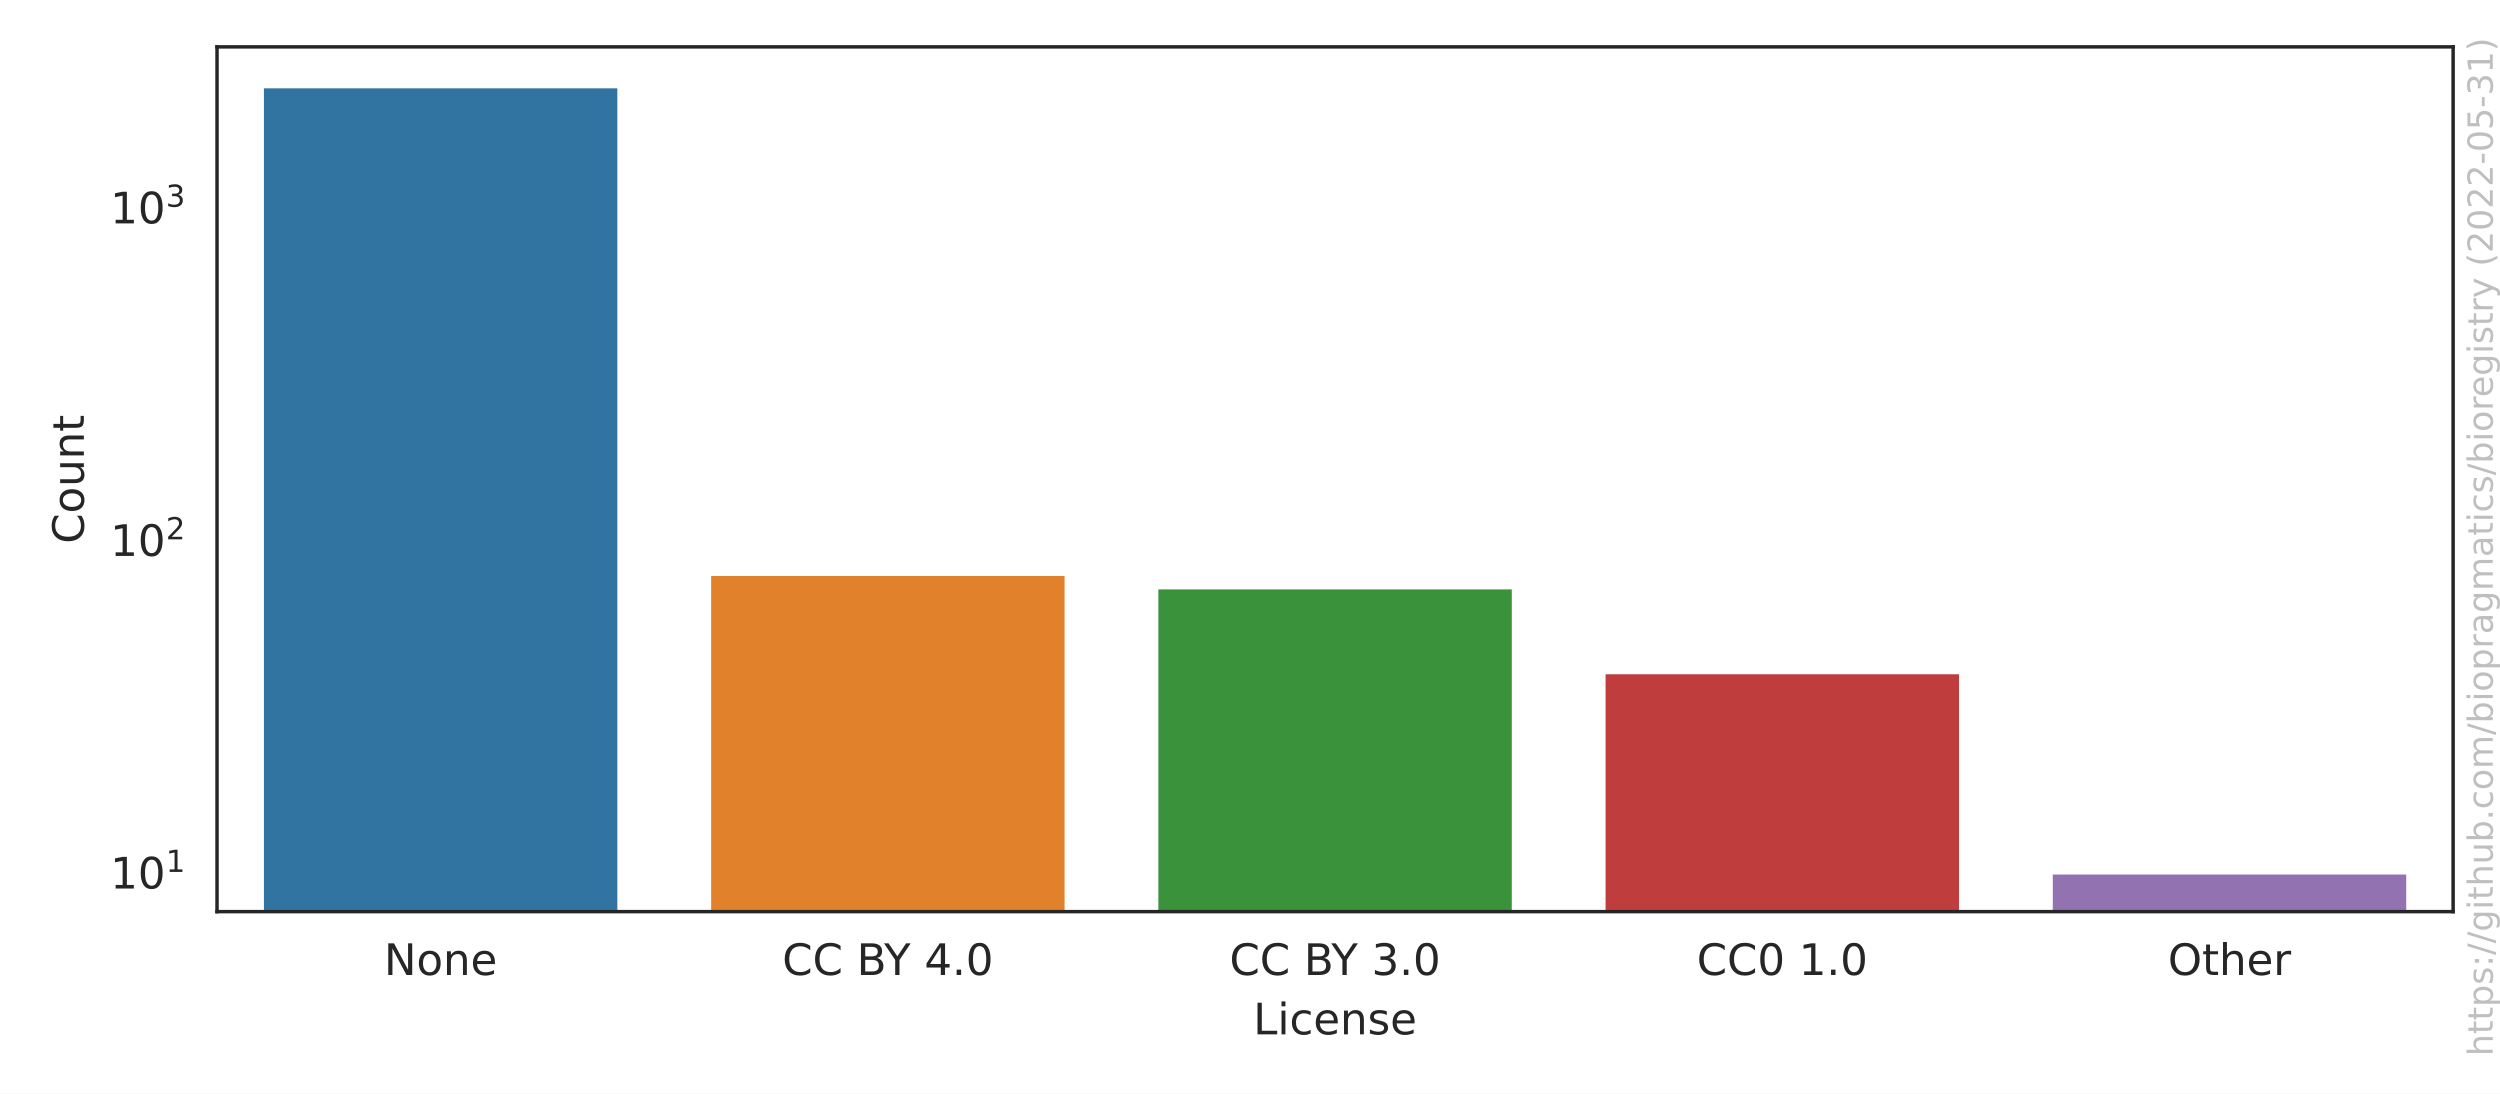
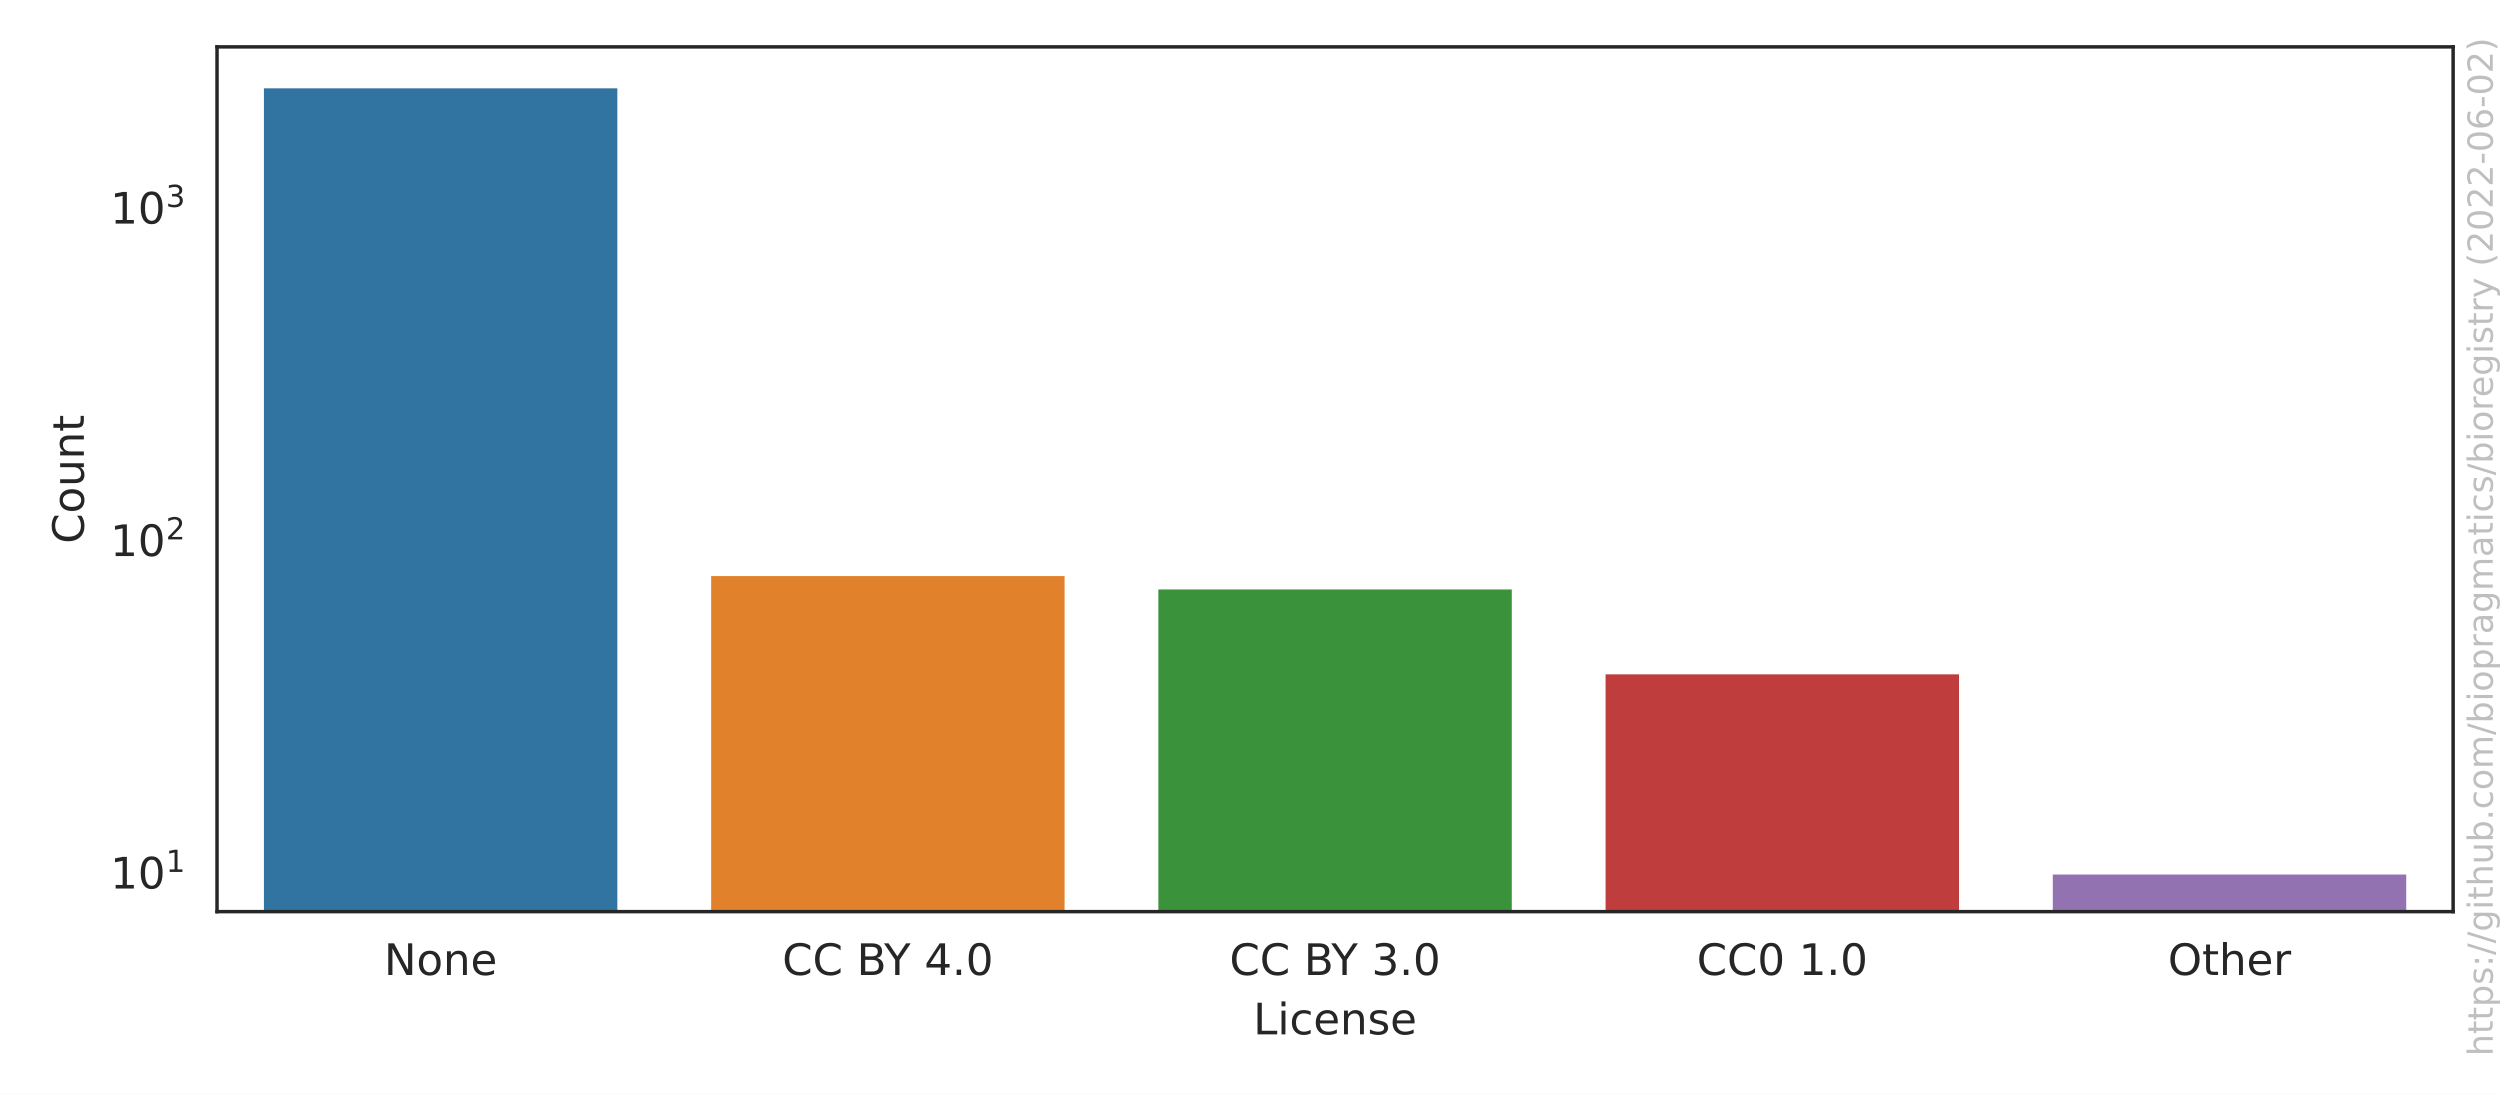
<svg xmlns="http://www.w3.org/2000/svg" xmlns:xlink="http://www.w3.org/1999/xlink" width="576pt" height="252pt" viewBox="0 0 576 252" version="1.1">
  <defs>
    <style type="text/css">*{stroke-linejoin: round; stroke-linecap: butt}</style>
  </defs>
  <g id="figure_1">
    <g id="patch_1">
      <path d="M 0 252  L 576 252  L 576 0  L 0 0  z " style="fill: #ffffff" />
    </g>
    <g id="axes_1">
      <g id="patch_2">
        <path d="M 50.003 210.04  L 565.2 210.04  L 565.2 10.8  L 50.003 10.8  z " style="fill: #ffffff" />
      </g>
      <g id="matplotlib.axis_1">
        <g id="xtick_1">
          <g id="text_1">
            <g style="fill: #262626" transform="translate(88.4771 224.6384)scale(0.1 -0.1)">
              <defs>
                <path id="DejaVuSans-4e" d="M 628 4666  L 1478 4666  L 3547 763  L 3547 4666  L 4159 4666  L 4159 0  L 3309 0  L 1241 3903  L 1241 0  L 628 0  L 628 4666  z " transform="scale(0.015625)" />
                <path id="DejaVuSans-6f" d="M 1959 3097  Q 1497 3097 1228 2736  Q 959 2375 959 1747  Q 959 1119 1226 758  Q 1494 397 1959 397  Q 2419 397 2687 759  Q 2956 1122 2956 1747  Q 2956 2369 2687 2733  Q 2419 3097 1959 3097  z M 1959 3584  Q 2709 3584 3137 3096  Q 3566 2609 3566 1747  Q 3566 888 3137 398  Q 2709 -91 1959 -91  Q 1206 -91 779 398  Q 353 888 353 1747  Q 353 2609 779 3096  Q 1206 3584 1959 3584  z " transform="scale(0.015625)" />
                <path id="DejaVuSans-6e" d="M 3513 2113  L 3513 0  L 2938 0  L 2938 2094  Q 2938 2591 2744 2837  Q 2550 3084 2163 3084  Q 1697 3084 1428 2787  Q 1159 2491 1159 1978  L 1159 0  L 581 0  L 581 3500  L 1159 3500  L 1159 2956  Q 1366 3272 1645 3428  Q 1925 3584 2291 3584  Q 2894 3584 3203 3211  Q 3513 2838 3513 2113  z " transform="scale(0.015625)" />
                <path id="DejaVuSans-65" d="M 3597 1894  L 3597 1613  L 953 1613  Q 991 1019 1311 708  Q 1631 397 2203 397  Q 2534 397 2845 478  Q 3156 559 3463 722  L 3463 178  Q 3153 47 2828 -22  Q 2503 -91 2169 -91  Q 1331 -91 842 396  Q 353 884 353 1716  Q 353 2575 817 3079  Q 1281 3584 2069 3584  Q 2775 3584 3186 3129  Q 3597 2675 3597 1894  z M 3022 2063  Q 3016 2534 2758 2815  Q 2500 3097 2075 3097  Q 1594 3097 1305 2825  Q 1016 2553 972 2059  L 3022 2063  z " transform="scale(0.015625)" />
              </defs>
              <use xlink:href="#DejaVuSans-4e" />
              <use xlink:href="#DejaVuSans-6f" x="74.805" />
              <use xlink:href="#DejaVuSans-6e" x="135.986" />
              <use xlink:href="#DejaVuSans-65" x="199.365" />
            </g>
          </g>
        </g>
        <g id="xtick_2">
          <g id="text_2">
            <g style="fill: #262626" transform="translate(180.24 224.6384)scale(0.1 -0.1)">
              <defs>
                <path id="DejaVuSans-43" d="M 4122 4306  L 4122 3641  Q 3803 3938 3442 4084  Q 3081 4231 2675 4231  Q 1875 4231 1450 3742  Q 1025 3253 1025 2328  Q 1025 1406 1450 917  Q 1875 428 2675 428  Q 3081 428 3442 575  Q 3803 722 4122 1019  L 4122 359  Q 3791 134 3420 21  Q 3050 -91 2638 -91  Q 1578 -91 968 557  Q 359 1206 359 2328  Q 359 3453 968 4101  Q 1578 4750 2638 4750  Q 3056 4750 3426 4639  Q 3797 4528 4122 4306  z " transform="scale(0.015625)" />
                <path id="DejaVuSans-20" transform="scale(0.015625)" />
                <path id="DejaVuSans-42" d="M 1259 2228  L 1259 519  L 2272 519  Q 2781 519 3026 730  Q 3272 941 3272 1375  Q 3272 1813 3026 2020  Q 2781 2228 2272 2228  L 1259 2228  z M 1259 4147  L 1259 2741  L 2194 2741  Q 2656 2741 2882 2914  Q 3109 3088 3109 3444  Q 3109 3797 2882 3972  Q 2656 4147 2194 4147  L 1259 4147  z M 628 4666  L 2241 4666  Q 2963 4666 3353 4366  Q 3744 4066 3744 3513  Q 3744 3084 3544 2831  Q 3344 2578 2956 2516  Q 3422 2416 3680 2098  Q 3938 1781 3938 1306  Q 3938 681 3513 340  Q 3088 0 2303 0  L 628 0  L 628 4666  z " transform="scale(0.015625)" />
                <path id="DejaVuSans-59" d="M -13 4666  L 666 4666  L 1959 2747  L 3244 4666  L 3922 4666  L 2272 2222  L 2272 0  L 1638 0  L 1638 2222  L -13 4666  z " transform="scale(0.015625)" />
                <path id="DejaVuSans-34" d="M 2419 4116  L 825 1625  L 2419 1625  L 2419 4116  z M 2253 4666  L 3047 4666  L 3047 1625  L 3713 1625  L 3713 1100  L 3047 1100  L 3047 0  L 2419 0  L 2419 1100  L 313 1100  L 313 1709  L 2253 4666  z " transform="scale(0.015625)" />
                <path id="DejaVuSans-2e" d="M 684 794  L 1344 794  L 1344 0  L 684 0  L 684 794  z " transform="scale(0.015625)" />
                <path id="DejaVuSans-30" d="M 2034 4250  Q 1547 4250 1301 3770  Q 1056 3291 1056 2328  Q 1056 1369 1301 889  Q 1547 409 2034 409  Q 2525 409 2770 889  Q 3016 1369 3016 2328  Q 3016 3291 2770 3770  Q 2525 4250 2034 4250  z M 2034 4750  Q 2819 4750 3233 4129  Q 3647 3509 3647 2328  Q 3647 1150 3233 529  Q 2819 -91 2034 -91  Q 1250 -91 836 529  Q 422 1150 422 2328  Q 422 3509 836 4129  Q 1250 4750 2034 4750  z " transform="scale(0.015625)" />
              </defs>
              <use xlink:href="#DejaVuSans-43" />
              <use xlink:href="#DejaVuSans-43" x="69.824" />
              <use xlink:href="#DejaVuSans-20" x="139.648" />
              <use xlink:href="#DejaVuSans-42" x="171.436" />
              <use xlink:href="#DejaVuSans-59" x="234.539" />
              <use xlink:href="#DejaVuSans-20" x="295.623" />
              <use xlink:href="#DejaVuSans-34" x="327.41" />
              <use xlink:href="#DejaVuSans-2e" x="391.033" />
              <use xlink:href="#DejaVuSans-30" x="422.82" />
            </g>
          </g>
        </g>
        <g id="xtick_3">
          <g id="text_3">
            <g style="fill: #262626" transform="translate(283.2795 224.6384)scale(0.1 -0.1)">
              <defs>
                <path id="DejaVuSans-33" d="M 2597 2516  Q 3050 2419 3304 2112  Q 3559 1806 3559 1356  Q 3559 666 3084 287  Q 2609 -91 1734 -91  Q 1441 -91 1130 -33  Q 819 25 488 141  L 488 750  Q 750 597 1062 519  Q 1375 441 1716 441  Q 2309 441 2620 675  Q 2931 909 2931 1356  Q 2931 1769 2642 2001  Q 2353 2234 1838 2234  L 1294 2234  L 1294 2753  L 1863 2753  Q 2328 2753 2575 2939  Q 2822 3125 2822 3475  Q 2822 3834 2567 4026  Q 2313 4219 1838 4219  Q 1578 4219 1281 4162  Q 984 4106 628 3988  L 628 4550  Q 988 4650 1302 4700  Q 1616 4750 1894 4750  Q 2613 4750 3031 4423  Q 3450 4097 3450 3541  Q 3450 3153 3228 2886  Q 3006 2619 2597 2516  z " transform="scale(0.015625)" />
              </defs>
              <use xlink:href="#DejaVuSans-43" />
              <use xlink:href="#DejaVuSans-43" x="69.824" />
              <use xlink:href="#DejaVuSans-20" x="139.648" />
              <use xlink:href="#DejaVuSans-42" x="171.436" />
              <use xlink:href="#DejaVuSans-59" x="234.539" />
              <use xlink:href="#DejaVuSans-20" x="295.623" />
              <use xlink:href="#DejaVuSans-33" x="327.41" />
              <use xlink:href="#DejaVuSans-2e" x="391.033" />
              <use xlink:href="#DejaVuSans-30" x="422.82" />
            </g>
          </g>
        </g>
        <g id="xtick_4">
          <g id="text_4">
            <g style="fill: #262626" transform="translate(390.9361 224.6384)scale(0.1 -0.1)">
              <defs>
                <path id="DejaVuSans-31" d="M 794 531  L 1825 531  L 1825 4091  L 703 3866  L 703 4441  L 1819 4666  L 2450 4666  L 2450 531  L 3481 531  L 3481 0  L 794 0  L 794 531  z " transform="scale(0.015625)" />
              </defs>
              <use xlink:href="#DejaVuSans-43" />
              <use xlink:href="#DejaVuSans-43" x="69.824" />
              <use xlink:href="#DejaVuSans-30" x="139.648" />
              <use xlink:href="#DejaVuSans-20" x="203.271" />
              <use xlink:href="#DejaVuSans-31" x="235.059" />
              <use xlink:href="#DejaVuSans-2e" x="298.682" />
              <use xlink:href="#DejaVuSans-30" x="330.469" />
            </g>
          </g>
        </g>
        <g id="xtick_5">
          <g id="text_5">
            <g style="fill: #262626" transform="translate(499.4834 224.6384)scale(0.1 -0.1)">
              <defs>
                <path id="DejaVuSans-4f" d="M 2522 4238  Q 1834 4238 1429 3725  Q 1025 3213 1025 2328  Q 1025 1447 1429 934  Q 1834 422 2522 422  Q 3209 422 3611 934  Q 4013 1447 4013 2328  Q 4013 3213 3611 3725  Q 3209 4238 2522 4238  z M 2522 4750  Q 3503 4750 4090 4092  Q 4678 3434 4678 2328  Q 4678 1225 4090 567  Q 3503 -91 2522 -91  Q 1538 -91 948 565  Q 359 1222 359 2328  Q 359 3434 948 4092  Q 1538 4750 2522 4750  z " transform="scale(0.015625)" />
                <path id="DejaVuSans-74" d="M 1172 4494  L 1172 3500  L 2356 3500  L 2356 3053  L 1172 3053  L 1172 1153  Q 1172 725 1289 603  Q 1406 481 1766 481  L 2356 481  L 2356 0  L 1766 0  Q 1100 0 847 248  Q 594 497 594 1153  L 594 3053  L 172 3053  L 172 3500  L 594 3500  L 594 4494  L 1172 4494  z " transform="scale(0.015625)" />
                <path id="DejaVuSans-68" d="M 3513 2113  L 3513 0  L 2938 0  L 2938 2094  Q 2938 2591 2744 2837  Q 2550 3084 2163 3084  Q 1697 3084 1428 2787  Q 1159 2491 1159 1978  L 1159 0  L 581 0  L 581 4863  L 1159 4863  L 1159 2956  Q 1366 3272 1645 3428  Q 1925 3584 2291 3584  Q 2894 3584 3203 3211  Q 3513 2838 3513 2113  z " transform="scale(0.015625)" />
                <path id="DejaVuSans-72" d="M 2631 2963  Q 2534 3019 2420 3045  Q 2306 3072 2169 3072  Q 1681 3072 1420 2755  Q 1159 2438 1159 1844  L 1159 0  L 581 0  L 581 3500  L 1159 3500  L 1159 2956  Q 1341 3275 1631 3429  Q 1922 3584 2338 3584  Q 2397 3584 2469 3576  Q 2541 3569 2628 3553  L 2631 2963  z " transform="scale(0.015625)" />
              </defs>
              <use xlink:href="#DejaVuSans-4f" />
              <use xlink:href="#DejaVuSans-74" x="78.711" />
              <use xlink:href="#DejaVuSans-68" x="117.92" />
              <use xlink:href="#DejaVuSans-65" x="181.299" />
              <use xlink:href="#DejaVuSans-72" x="242.822" />
            </g>
          </g>
        </g>
        <g id="text_6">
          <g style="fill: #262626" transform="translate(288.7506 238.3166)scale(0.1 -0.1)">
            <defs>
              <path id="DejaVuSans-4c" d="M 628 4666  L 1259 4666  L 1259 531  L 3531 531  L 3531 0  L 628 0  L 628 4666  z " transform="scale(0.015625)" />
              <path id="DejaVuSans-69" d="M 603 3500  L 1178 3500  L 1178 0  L 603 0  L 603 3500  z M 603 4863  L 1178 4863  L 1178 4134  L 603 4134  L 603 4863  z " transform="scale(0.015625)" />
              <path id="DejaVuSans-63" d="M 3122 3366  L 3122 2828  Q 2878 2963 2633 3030  Q 2388 3097 2138 3097  Q 1578 3097 1268 2742  Q 959 2388 959 1747  Q 959 1106 1268 751  Q 1578 397 2138 397  Q 2388 397 2633 464  Q 2878 531 3122 666  L 3122 134  Q 2881 22 2623 -34  Q 2366 -91 2075 -91  Q 1284 -91 818 406  Q 353 903 353 1747  Q 353 2603 823 3093  Q 1294 3584 2113 3584  Q 2378 3584 2631 3529  Q 2884 3475 3122 3366  z " transform="scale(0.015625)" />
              <path id="DejaVuSans-73" d="M 2834 3397  L 2834 2853  Q 2591 2978 2328 3040  Q 2066 3103 1784 3103  Q 1356 3103 1142 2972  Q 928 2841 928 2578  Q 928 2378 1081 2264  Q 1234 2150 1697 2047  L 1894 2003  Q 2506 1872 2764 1633  Q 3022 1394 3022 966  Q 3022 478 2636 193  Q 2250 -91 1575 -91  Q 1294 -91 989 -36  Q 684 19 347 128  L 347 722  Q 666 556 975 473  Q 1284 391 1588 391  Q 1994 391 2212 530  Q 2431 669 2431 922  Q 2431 1156 2273 1281  Q 2116 1406 1581 1522  L 1381 1569  Q 847 1681 609 1914  Q 372 2147 372 2553  Q 372 3047 722 3315  Q 1072 3584 1716 3584  Q 2034 3584 2315 3537  Q 2597 3491 2834 3397  z " transform="scale(0.015625)" />
            </defs>
            <use xlink:href="#DejaVuSans-4c" />
            <use xlink:href="#DejaVuSans-69" x="55.713" />
            <use xlink:href="#DejaVuSans-63" x="83.496" />
            <use xlink:href="#DejaVuSans-65" x="138.477" />
            <use xlink:href="#DejaVuSans-6e" x="200" />
            <use xlink:href="#DejaVuSans-73" x="263.379" />
            <use xlink:href="#DejaVuSans-65" x="315.479" />
          </g>
        </g>
      </g>
      <g id="matplotlib.axis_2">
        <g id="ytick_1">
          <g id="text_7">
            <g style="fill: #262626" transform="translate(25.40269 204.7829)scale(0.1 -0.1)">
              <use xlink:href="#DejaVuSans-31" transform="translate(0 0.684375)" />
              <use xlink:href="#DejaVuSans-30" transform="translate(63.62305 0.684375)" />
              <use xlink:href="#DejaVuSans-31" transform="translate(128.2031 38.96563)scale(0.7)" />
            </g>
          </g>
        </g>
        <g id="ytick_2">
          <g id="text_8">
-             <g style="fill: #262626" transform="translate(25.40269 128.1635)scale(0.1 -0.1)">
+             <g style="fill: #262626" transform="translate(25.40269 128.1878)scale(0.1 -0.1)">
              <defs>
                <path id="DejaVuSans-32" d="M 1228 531  L 3431 531  L 3431 0  L 469 0  L 469 531  Q 828 903 1448 1529  Q 2069 2156 2228 2338  Q 2531 2678 2651 2914  Q 2772 3150 2772 3378  Q 2772 3750 2511 3984  Q 2250 4219 1831 4219  Q 1534 4219 1204 4116  Q 875 4013 500 3803  L 500 4441  Q 881 4594 1212 4672  Q 1544 4750 1819 4750  Q 2544 4750 2975 4387  Q 3406 4025 3406 3419  Q 3406 3131 3298 2873  Q 3191 2616 2906 2266  Q 2828 2175 2409 1742  Q 1991 1309 1228 531  z " transform="scale(0.015625)" />
              </defs>
              <use xlink:href="#DejaVuSans-31" transform="translate(0 0.765625)" />
              <use xlink:href="#DejaVuSans-30" transform="translate(63.62305 0.765625)" />
              <use xlink:href="#DejaVuSans-32" transform="translate(128.2031 39.04688)scale(0.7)" />
            </g>
          </g>
        </g>
        <g id="ytick_3">
          <g id="text_9">
-             <g style="fill: #262626" transform="translate(25.40269 51.5441)scale(0.1 -0.1)">
+             <g style="fill: #262626" transform="translate(25.40269 51.59275)scale(0.1 -0.1)">
              <use xlink:href="#DejaVuSans-31" transform="translate(0 0.765625)" />
              <use xlink:href="#DejaVuSans-30" transform="translate(63.62305 0.765625)" />
              <use xlink:href="#DejaVuSans-33" transform="translate(128.2031 39.04688)scale(0.7)" />
            </g>
          </g>
        </g>
        <g id="ytick_4" />
        <g id="ytick_5" />
        <g id="ytick_6" />
        <g id="ytick_7" />
        <g id="ytick_8" />
        <g id="ytick_9" />
        <g id="ytick_10" />
        <g id="ytick_11" />
        <g id="ytick_12" />
        <g id="ytick_13" />
        <g id="ytick_14" />
        <g id="ytick_15" />
        <g id="ytick_16" />
        <g id="ytick_17" />
        <g id="ytick_18" />
        <g id="ytick_19" />
        <g id="ytick_20" />
        <g id="ytick_21" />
        <g id="ytick_22" />
        <g id="ytick_23" />
        <g id="text_10">
          <g style="fill: #262626" transform="translate(19.323 125.2684)rotate(-90)scale(0.1 -0.1)">
            <defs>
              <path id="DejaVuSans-75" d="M 544 1381  L 544 3500  L 1119 3500  L 1119 1403  Q 1119 906 1312 657  Q 1506 409 1894 409  Q 2359 409 2629 706  Q 2900 1003 2900 1516  L 2900 3500  L 3475 3500  L 3475 0  L 2900 0  L 2900 538  Q 2691 219 2414 64  Q 2138 -91 1772 -91  Q 1169 -91 856 284  Q 544 659 544 1381  z M 1991 3584  L 1991 3584  z " transform="scale(0.015625)" />
            </defs>
            <use xlink:href="#DejaVuSans-43" />
            <use xlink:href="#DejaVuSans-6f" x="69.824" />
            <use xlink:href="#DejaVuSans-75" x="131.006" />
            <use xlink:href="#DejaVuSans-6e" x="194.385" />
            <use xlink:href="#DejaVuSans-74" x="257.764" />
          </g>
        </g>
      </g>
      <g id="patch_3">
-         <path d="M 60.307 76896.979  L 142.738 76896.979  L 142.738 19.856  L 60.307 19.856  z " clip-path="url(#p89d8e77453)" style="fill: #3274a1; stroke: #ffffff; stroke-linejoin: miter" />
+         <path d="M 60.307 76872.631  L 142.738 76872.631  L 142.738 19.856  L 60.307 19.856  z " clip-path="url(#p89d8e77453)" style="fill: #3274a1; stroke: #ffffff; stroke-linejoin: miter" />
      </g>
      <g id="patch_4">
-         <path d="M 163.346 76896.979  L 245.778 76896.979  L 245.778 132.208  L 163.346 132.208  z " clip-path="url(#p89d8e77453)" style="fill: #e1812c; stroke: #ffffff; stroke-linejoin: miter" />
+         <path d="M 163.346 76872.631  L 245.778 76872.631  L 245.778 132.23  L 163.346 132.23  z " clip-path="url(#p89d8e77453)" style="fill: #e1812c; stroke: #ffffff; stroke-linejoin: miter" />
      </g>
      <g id="patch_5">
-         <path d="M 266.386 76896.979  L 348.817 76896.979  L 348.817 135.295  L 266.386 135.295  z " clip-path="url(#p89d8e77453)" style="fill: #3a923a; stroke: #ffffff; stroke-linejoin: miter" />
+         <path d="M 266.386 76872.631  L 348.817 76872.631  L 348.817 135.316  L 266.386 135.316  z " clip-path="url(#p89d8e77453)" style="fill: #3a923a; stroke: #ffffff; stroke-linejoin: miter" />
      </g>
      <g id="patch_6">
-         <path d="M 369.425 76896.979  L 451.857 76896.979  L 451.857 154.854  L 369.425 154.854  z " clip-path="url(#p89d8e77453)" style="fill: #c03d3e; stroke: #ffffff; stroke-linejoin: miter" />
+         <path d="M 369.425 76872.631  L 451.857 76872.631  L 451.857 154.869  L 369.425 154.869  z " clip-path="url(#p89d8e77453)" style="fill: #c03d3e; stroke: #ffffff; stroke-linejoin: miter" />
      </g>
      <g id="patch_7">
-         <path d="M 472.464 76896.979  L 554.896 76896.979  L 554.896 200.984  L 472.464 200.984  z " clip-path="url(#p89d8e77453)" style="fill: #9372b2; stroke: #ffffff; stroke-linejoin: miter" />
+         <path d="M 472.464 76872.631  L 554.896 76872.631  L 554.896 200.984  L 472.464 200.984  z " clip-path="url(#p89d8e77453)" style="fill: #9372b2; stroke: #ffffff; stroke-linejoin: miter" />
      </g>
      <g id="patch_8">
        <path d="M 50.003 210.04  L 50.003 10.8  " style="fill: none; stroke: #262626; stroke-width: 0.8; stroke-linejoin: miter; stroke-linecap: square" />
      </g>
      <g id="patch_9">
        <path d="M 565.2 210.04  L 565.2 10.8  " style="fill: none; stroke: #262626; stroke-width: 0.8; stroke-linejoin: miter; stroke-linecap: square" />
      </g>
      <g id="patch_10">
        <path d="M 50.003 210.04  L 565.2 210.04  " style="fill: none; stroke: #262626; stroke-width: 0.8; stroke-linejoin: miter; stroke-linecap: square" />
      </g>
      <g id="patch_11">
        <path d="M 50.003 10.8  L 565.2 10.8  " style="fill: none; stroke: #262626; stroke-width: 0.8; stroke-linejoin: miter; stroke-linecap: square" />
      </g>
    </g>
    <g id="text_11">
      <g style="fill: #808080; opacity: 0.5" transform="translate(574.3362 243.3237)rotate(-90)scale(0.08 -0.08)">
        <defs>
          <path id="DejaVuSans-70" d="M 1159 525  L 1159 -1331  L 581 -1331  L 581 3500  L 1159 3500  L 1159 2969  Q 1341 3281 1617 3432  Q 1894 3584 2278 3584  Q 2916 3584 3314 3078  Q 3713 2572 3713 1747  Q 3713 922 3314 415  Q 2916 -91 2278 -91  Q 1894 -91 1617 61  Q 1341 213 1159 525  z M 3116 1747  Q 3116 2381 2855 2742  Q 2594 3103 2138 3103  Q 1681 3103 1420 2742  Q 1159 2381 1159 1747  Q 1159 1113 1420 752  Q 1681 391 2138 391  Q 2594 391 2855 752  Q 3116 1113 3116 1747  z " transform="scale(0.015625)" />
          <path id="DejaVuSans-3a" d="M 750 794  L 1409 794  L 1409 0  L 750 0  L 750 794  z M 750 3309  L 1409 3309  L 1409 2516  L 750 2516  L 750 3309  z " transform="scale(0.015625)" />
          <path id="DejaVuSans-2f" d="M 1625 4666  L 2156 4666  L 531 -594  L 0 -594  L 1625 4666  z " transform="scale(0.015625)" />
          <path id="DejaVuSans-67" d="M 2906 1791  Q 2906 2416 2648 2759  Q 2391 3103 1925 3103  Q 1463 3103 1205 2759  Q 947 2416 947 1791  Q 947 1169 1205 825  Q 1463 481 1925 481  Q 2391 481 2648 825  Q 2906 1169 2906 1791  z M 3481 434  Q 3481 -459 3084 -895  Q 2688 -1331 1869 -1331  Q 1566 -1331 1297 -1286  Q 1028 -1241 775 -1147  L 775 -588  Q 1028 -725 1275 -790  Q 1522 -856 1778 -856  Q 2344 -856 2625 -561  Q 2906 -266 2906 331  L 2906 616  Q 2728 306 2450 153  Q 2172 0 1784 0  Q 1141 0 747 490  Q 353 981 353 1791  Q 353 2603 747 3093  Q 1141 3584 1784 3584  Q 2172 3584 2450 3431  Q 2728 3278 2906 2969  L 2906 3500  L 3481 3500  L 3481 434  z " transform="scale(0.015625)" />
          <path id="DejaVuSans-62" d="M 3116 1747  Q 3116 2381 2855 2742  Q 2594 3103 2138 3103  Q 1681 3103 1420 2742  Q 1159 2381 1159 1747  Q 1159 1113 1420 752  Q 1681 391 2138 391  Q 2594 391 2855 752  Q 3116 1113 3116 1747  z M 1159 2969  Q 1341 3281 1617 3432  Q 1894 3584 2278 3584  Q 2916 3584 3314 3078  Q 3713 2572 3713 1747  Q 3713 922 3314 415  Q 2916 -91 2278 -91  Q 1894 -91 1617 61  Q 1341 213 1159 525  L 1159 0  L 581 0  L 581 4863  L 1159 4863  L 1159 2969  z " transform="scale(0.015625)" />
          <path id="DejaVuSans-6d" d="M 3328 2828  Q 3544 3216 3844 3400  Q 4144 3584 4550 3584  Q 5097 3584 5394 3201  Q 5691 2819 5691 2113  L 5691 0  L 5113 0  L 5113 2094  Q 5113 2597 4934 2840  Q 4756 3084 4391 3084  Q 3944 3084 3684 2787  Q 3425 2491 3425 1978  L 3425 0  L 2847 0  L 2847 2094  Q 2847 2600 2669 2842  Q 2491 3084 2119 3084  Q 1678 3084 1418 2786  Q 1159 2488 1159 1978  L 1159 0  L 581 0  L 581 3500  L 1159 3500  L 1159 2956  Q 1356 3278 1631 3431  Q 1906 3584 2284 3584  Q 2666 3584 2933 3390  Q 3200 3197 3328 2828  z " transform="scale(0.015625)" />
          <path id="DejaVuSans-61" d="M 2194 1759  Q 1497 1759 1228 1600  Q 959 1441 959 1056  Q 959 750 1161 570  Q 1363 391 1709 391  Q 2188 391 2477 730  Q 2766 1069 2766 1631  L 2766 1759  L 2194 1759  z M 3341 1997  L 3341 0  L 2766 0  L 2766 531  Q 2569 213 2275 61  Q 1981 -91 1556 -91  Q 1019 -91 701 211  Q 384 513 384 1019  Q 384 1609 779 1909  Q 1175 2209 1959 2209  L 2766 2209  L 2766 2266  Q 2766 2663 2505 2880  Q 2244 3097 1772 3097  Q 1472 3097 1187 3025  Q 903 2953 641 2809  L 641 3341  Q 956 3463 1253 3523  Q 1550 3584 1831 3584  Q 2591 3584 2966 3190  Q 3341 2797 3341 1997  z " transform="scale(0.015625)" />
          <path id="DejaVuSans-79" d="M 2059 -325  Q 1816 -950 1584 -1140  Q 1353 -1331 966 -1331  L 506 -1331  L 506 -850  L 844 -850  Q 1081 -850 1212 -737  Q 1344 -625 1503 -206  L 1606 56  L 191 3500  L 800 3500  L 1894 763  L 2988 3500  L 3597 3500  L 2059 -325  z " transform="scale(0.015625)" />
          <path id="DejaVuSans-28" d="M 1984 4856  Q 1566 4138 1362 3434  Q 1159 2731 1159 2009  Q 1159 1288 1364 580  Q 1569 -128 1984 -844  L 1484 -844  Q 1016 -109 783 600  Q 550 1309 550 2009  Q 550 2706 781 3412  Q 1013 4119 1484 4856  L 1984 4856  z " transform="scale(0.015625)" />
          <path id="DejaVuSans-2d" d="M 313 2009  L 1997 2009  L 1997 1497  L 313 1497  L 313 2009  z " transform="scale(0.015625)" />
-           <path id="DejaVuSans-35" d="M 691 4666  L 3169 4666  L 3169 4134  L 1269 4134  L 1269 2991  Q 1406 3038 1543 3061  Q 1681 3084 1819 3084  Q 2600 3084 3056 2656  Q 3513 2228 3513 1497  Q 3513 744 3044 326  Q 2575 -91 1722 -91  Q 1428 -91 1123 -41  Q 819 9 494 109  L 494 744  Q 775 591 1075 516  Q 1375 441 1709 441  Q 2250 441 2565 725  Q 2881 1009 2881 1497  Q 2881 1984 2565 2268  Q 2250 2553 1709 2553  Q 1456 2553 1204 2497  Q 953 2441 691 2322  L 691 4666  z " transform="scale(0.015625)" />
+           <path id="DejaVuSans-36" d="M 2113 2584  Q 1688 2584 1439 2293  Q 1191 2003 1191 1497  Q 1191 994 1439 701  Q 1688 409 2113 409  Q 2538 409 2786 701  Q 3034 994 3034 1497  Q 3034 2003 2786 2293  Q 2538 2584 2113 2584  z M 3366 4563  L 3366 3988  Q 3128 4100 2886 4159  Q 2644 4219 2406 4219  Q 1781 4219 1451 3797  Q 1122 3375 1075 2522  Q 1259 2794 1537 2939  Q 1816 3084 2150 3084  Q 2853 3084 3261 2657  Q 3669 2231 3669 1497  Q 3669 778 3244 343  Q 2819 -91 2113 -91  Q 1303 -91 875 529  Q 447 1150 447 2328  Q 447 3434 972 4092  Q 1497 4750 2381 4750  Q 2619 4750 2861 4703  Q 3103 4656 3366 4563  z " transform="scale(0.015625)" />
          <path id="DejaVuSans-29" d="M 513 4856  L 1013 4856  Q 1481 4119 1714 3412  Q 1947 2706 1947 2009  Q 1947 1309 1714 600  Q 1481 -109 1013 -844  L 513 -844  Q 928 -128 1133 580  Q 1338 1288 1338 2009  Q 1338 2731 1133 3434  Q 928 4138 513 4856  z " transform="scale(0.015625)" />
        </defs>
        <use xlink:href="#DejaVuSans-68" />
        <use xlink:href="#DejaVuSans-74" x="63.379" />
        <use xlink:href="#DejaVuSans-74" x="102.588" />
        <use xlink:href="#DejaVuSans-70" x="141.797" />
        <use xlink:href="#DejaVuSans-73" x="205.273" />
        <use xlink:href="#DejaVuSans-3a" x="257.373" />
        <use xlink:href="#DejaVuSans-2f" x="291.064" />
        <use xlink:href="#DejaVuSans-2f" x="324.756" />
        <use xlink:href="#DejaVuSans-67" x="358.447" />
        <use xlink:href="#DejaVuSans-69" x="421.924" />
        <use xlink:href="#DejaVuSans-74" x="449.707" />
        <use xlink:href="#DejaVuSans-68" x="488.916" />
        <use xlink:href="#DejaVuSans-75" x="552.295" />
        <use xlink:href="#DejaVuSans-62" x="615.674" />
        <use xlink:href="#DejaVuSans-2e" x="679.15" />
        <use xlink:href="#DejaVuSans-63" x="710.938" />
        <use xlink:href="#DejaVuSans-6f" x="765.918" />
        <use xlink:href="#DejaVuSans-6d" x="827.1" />
        <use xlink:href="#DejaVuSans-2f" x="924.512" />
        <use xlink:href="#DejaVuSans-62" x="958.203" />
        <use xlink:href="#DejaVuSans-69" x="1021.68" />
        <use xlink:href="#DejaVuSans-6f" x="1049.463" />
        <use xlink:href="#DejaVuSans-70" x="1110.645" />
        <use xlink:href="#DejaVuSans-72" x="1174.121" />
        <use xlink:href="#DejaVuSans-61" x="1215.234" />
        <use xlink:href="#DejaVuSans-67" x="1276.514" />
        <use xlink:href="#DejaVuSans-6d" x="1339.99" />
        <use xlink:href="#DejaVuSans-61" x="1437.402" />
        <use xlink:href="#DejaVuSans-74" x="1498.682" />
        <use xlink:href="#DejaVuSans-69" x="1537.891" />
        <use xlink:href="#DejaVuSans-63" x="1565.674" />
        <use xlink:href="#DejaVuSans-73" x="1620.654" />
        <use xlink:href="#DejaVuSans-2f" x="1672.754" />
        <use xlink:href="#DejaVuSans-62" x="1706.445" />
        <use xlink:href="#DejaVuSans-69" x="1769.922" />
        <use xlink:href="#DejaVuSans-6f" x="1797.705" />
        <use xlink:href="#DejaVuSans-72" x="1858.887" />
        <use xlink:href="#DejaVuSans-65" x="1897.75" />
        <use xlink:href="#DejaVuSans-67" x="1959.273" />
        <use xlink:href="#DejaVuSans-69" x="2022.75" />
        <use xlink:href="#DejaVuSans-73" x="2050.533" />
        <use xlink:href="#DejaVuSans-74" x="2102.633" />
        <use xlink:href="#DejaVuSans-72" x="2141.842" />
        <use xlink:href="#DejaVuSans-79" x="2182.955" />
        <use xlink:href="#DejaVuSans-20" x="2242.135" />
        <use xlink:href="#DejaVuSans-28" x="2273.922" />
        <use xlink:href="#DejaVuSans-32" x="2312.936" />
        <use xlink:href="#DejaVuSans-30" x="2376.559" />
        <use xlink:href="#DejaVuSans-32" x="2440.182" />
        <use xlink:href="#DejaVuSans-32" x="2503.805" />
        <use xlink:href="#DejaVuSans-2d" x="2567.428" />
        <use xlink:href="#DejaVuSans-30" x="2603.512" />
-         <use xlink:href="#DejaVuSans-35" x="2667.135" />
+         <use xlink:href="#DejaVuSans-36" x="2667.135" />
        <use xlink:href="#DejaVuSans-2d" x="2730.758" />
-         <use xlink:href="#DejaVuSans-33" x="2766.842" />
-         <use xlink:href="#DejaVuSans-31" x="2830.465" />
+         <use xlink:href="#DejaVuSans-30" x="2766.842" />
+         <use xlink:href="#DejaVuSans-32" x="2830.465" />
        <use xlink:href="#DejaVuSans-29" x="2894.088" />
      </g>
    </g>
  </g>
  <defs>
    <clipPath id="p89d8e77453">
      <rect x="50.003" y="10.8" width="515.197" height="199.24" />
    </clipPath>
  </defs>
</svg>
